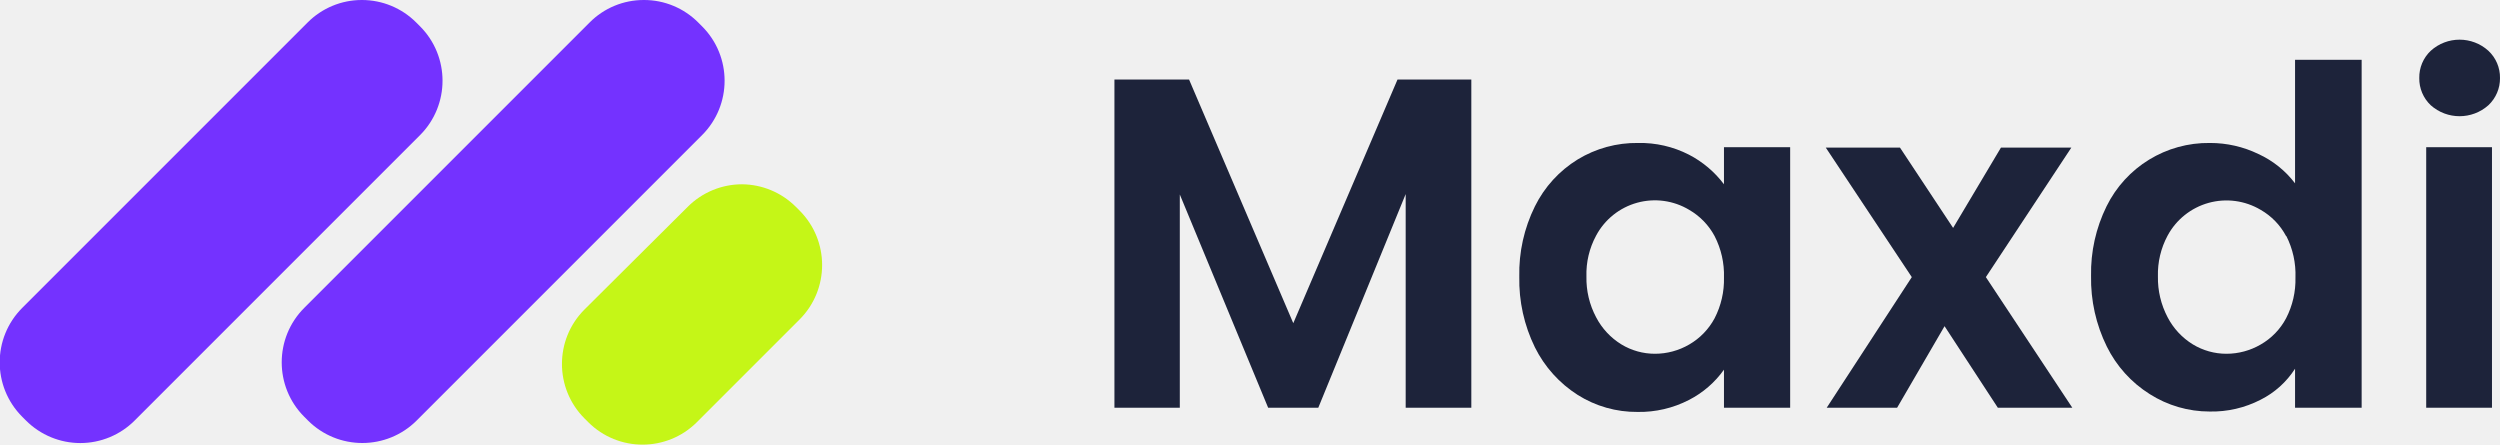
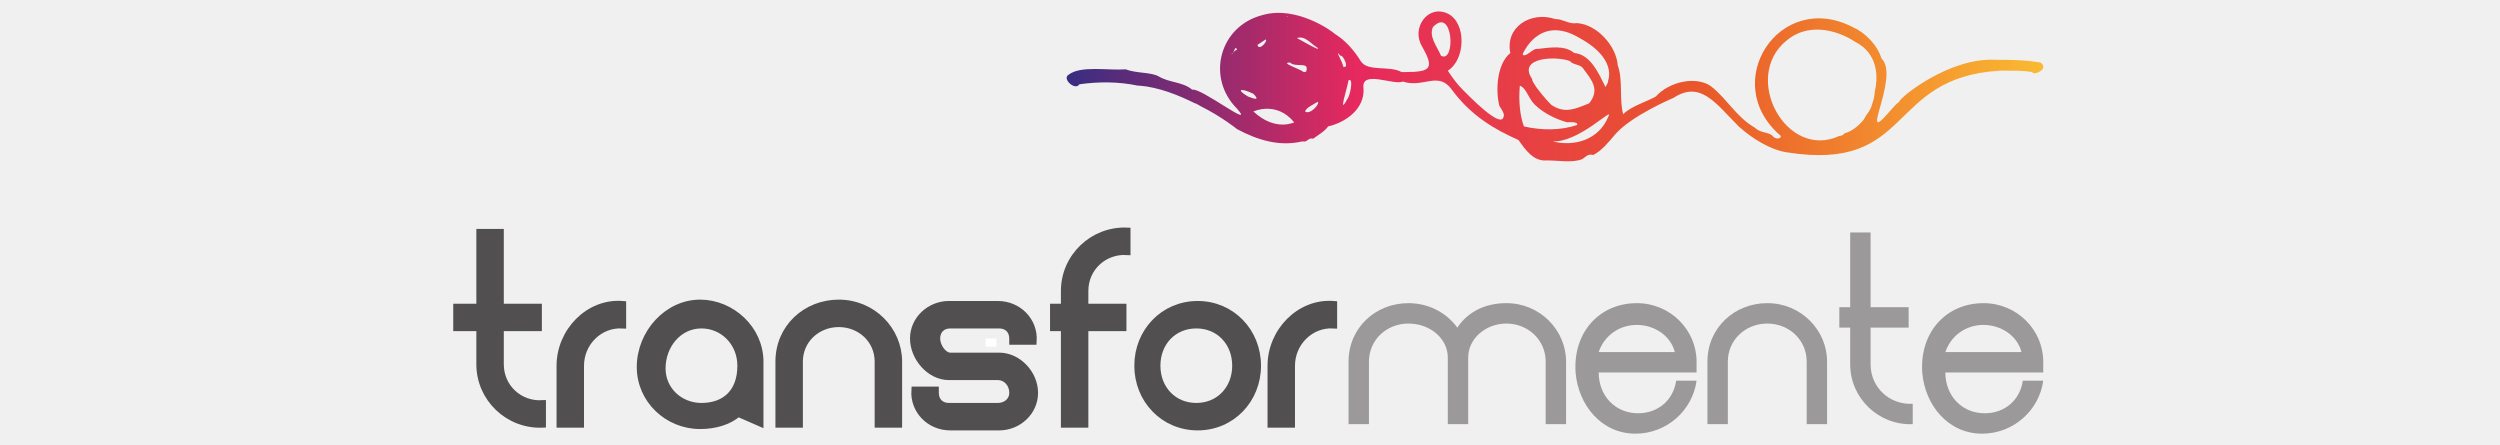
- <svg xmlns="http://www.w3.org/2000/svg" viewBox="0 0 183.95 32.73">
-   <defs>
-     <style>.cls-1{fill:#1d233a;}.cls-2{fill:#c5f617;}.cls-3{fill:#7432ff;}</style>
-   </defs>
-   <g id="Layer_2" data-name="Layer 2">
-     <g id="Header_Top" data-name="Header Top">
-       <g id="Logo">
-         <path class="cls-1" d="M108.26,5.85V30h-4.83V14.28L97,30H93.31l-6.5-15.69V30H82V5.85h5.49l7.67,17.93,7.67-17.93Z" />
-         <path class="cls-1" d="M112.94,15.18a8.44,8.44,0,0,1,3.15-3.45,8.32,8.32,0,0,1,4.44-1.21,7.85,7.85,0,0,1,3.74.86,7.59,7.59,0,0,1,2.58,2.18V10.83h4.87V30h-4.87v-2.8a7.16,7.16,0,0,1-2.58,2.23,7.93,7.93,0,0,1-3.78.88,8.11,8.11,0,0,1-4.4-1.25,8.78,8.78,0,0,1-3.15-3.5,11.28,11.28,0,0,1-1.15-5.2A11.1,11.1,0,0,1,112.94,15.18Zm13.22,2.19a4.9,4.9,0,0,0-1.87-1.93,4.9,4.9,0,0,0-6.85,1.9,5.93,5.93,0,0,0-.71,3,6.1,6.1,0,0,0,.71,3,5.11,5.11,0,0,0,1.86,2,4.75,4.75,0,0,0,2.47.69,5,5,0,0,0,2.52-.68,4.9,4.9,0,0,0,1.87-1.93,6.21,6.21,0,0,0,.69-3A6.25,6.25,0,0,0,126.16,17.37Z" />
-         <path class="cls-1" d="M147,30,143.08,24,139.59,30h-5.18l6.26-9.61-6.33-9.53h5.46l3.91,5.91,3.52-5.91h5.18l-6.29,9.53L152.48,30Z" />
-         <path class="cls-1" d="M155,15.18a8.35,8.35,0,0,1,7.61-4.66,8.14,8.14,0,0,1,3.56.81,7.11,7.11,0,0,1,2.7,2.16V4.4h4.9V30h-4.9V27.13a6.45,6.45,0,0,1-2.53,2.28,7.82,7.82,0,0,1-3.76.87A8.2,8.2,0,0,1,158.18,29a8.66,8.66,0,0,1-3.16-3.5,11.28,11.28,0,0,1-1.16-5.2A11.1,11.1,0,0,1,155,15.18Zm13.21,2.19a4.83,4.83,0,0,0-1.87-1.93,4.92,4.92,0,0,0-6.85,1.9,6,6,0,0,0-.71,3,6.21,6.21,0,0,0,.71,3,5.11,5.11,0,0,0,1.86,2,4.75,4.75,0,0,0,2.47.69,5,5,0,0,0,2.52-.68,4.83,4.83,0,0,0,1.87-1.93,6.21,6.21,0,0,0,.69-3A6.25,6.25,0,0,0,168.23,17.37Z" />
-         <path class="cls-1" d="M178.85,7.74a2.7,2.7,0,0,1-.84-2,2.69,2.69,0,0,1,.84-2,3.16,3.16,0,0,1,4.25,0,2.69,2.69,0,0,1,.85,2,2.71,2.71,0,0,1-.85,2,3.19,3.19,0,0,1-4.25,0Zm4.51,3.09V30h-4.84V10.83Z" />
-         <g id="Shape">
-           <path class="cls-2" d="M54.6,13.56a5.65,5.65,0,0,0-4,1.66L43,22.78a5.67,5.67,0,0,0,0,8l.28.28a5.66,5.66,0,0,0,8,0l7.56-7.56a5.67,5.67,0,0,0,0-8l-.28-.28A5.66,5.66,0,0,0,54.6,13.56Z" />
-           <path class="cls-3" d="M47.38,0a5.6,5.6,0,0,0-4,1.66l-21,21a5.67,5.67,0,0,0,0,8l.28.28a5.66,5.66,0,0,0,8,0l21-21h0a5.66,5.66,0,0,0,0-8l-.28-.28A5.62,5.62,0,0,0,47.38,0Z" />
-           <path class="cls-3" d="M26.63,0a5.62,5.62,0,0,0-4,1.66l-21,21a5.67,5.67,0,0,0,0,8l.28.28a5.65,5.65,0,0,0,8,0l21-21h0a5.67,5.67,0,0,0,0-8l-.28-.28A5.64,5.64,0,0,0,26.63,0Z" />
+ <svg xmlns="http://www.w3.org/2000/svg" version="1.1" id="Layer_1" x="0px" y="0px" viewBox="0 0 183.9 32.7" style="enable-background:new 0 0 183.9 32.7;" xml:space="preserve">
+   <style type="text/css">
+ 	.st0{fill:#9B9999;}
+ 	.st1{fill:#514F4F;stroke:#514F4F;stroke-width:0.519;stroke-miterlimit:10;}
+ 	.st2{fill:#FFFFFF;}
+ 	.st3{fill:url(#SVGID_1_);}
+ 	.st4{fill:url(#SVGID_00000016779505114140148070000017539388360472503486_);}
+ 	.st5{fill:url(#SVGID_00000134229215590755715140000000077376248756868752_);}
+ 	.st6{fill:url(#SVGID_00000060002986969238829740000000403239744115044996_);}
+ 	.st7{fill:url(#SVGID_00000034796343841430967370000001420472001714387113_);}
+ 	.st8{fill:url(#SVGID_00000106862821083734856650000006108482583219389853_);}
+ 	.st9{fill:url(#SVGID_00000060735596850014364170000015685853038239150211_);}
+ 	.st10{fill:url(#SVGID_00000098901544255362644800000010093996197451537828_);}
+ 	.st11{fill:url(#SVGID_00000000183946352302643380000005198001888511782020_);}
+ 	.st12{fill:url(#SVGID_00000008109224859066869440000002323368972677696903_);}
+ 	.st13{fill:url(#SVGID_00000095326401531183845820000007230637439884187298_);}
+ 	.st14{fill:url(#SVGID_00000015353856922266876590000005865201694727668643_);}
+ 	.st15{fill:url(#SVGID_00000131325833237281602170000008786288150902319752_);}
+ 	.st16{fill:url(#SVGID_00000042707556803601198050000012426996179212839298_);}
+ 	.st17{fill:none;}
+ 	.st18{fill:url(#SVGID_00000029016167284845447930000012856628632721576086_);}
+ 	.st19{fill:url(#SVGID_00000168826757515430379350000015766077626679678089_);}
+ 	.st20{fill:url(#SVGID_00000166642694130273965460000014007575887816167614_);}
+ 	.st21{fill:url(#SVGID_00000142893199916648749370000007961151007055031174_);}
+ 	.st22{fill:url(#SVGID_00000112615757817271975440000006909349937733374863_);}
+ 	.st23{fill:url(#SVGID_00000084512428814216324820000005776902344884840336_);}
+ 	.st24{fill:url(#SVGID_00000124132901233101702210000003949383860780023487_);}
+ 	.st25{fill:url(#SVGID_00000013878665567683210730000005991589063351717018_);}
+ 	.st26{fill:url(#SVGID_00000067229530141974533560000000263134446642821020_);}
+ 	.st27{fill:url(#SVGID_00000163040438476796006930000006923107712589325708_);}
+ 	.st28{fill:url(#SVGID_00000152227258516415158300000005406231786411840912_);}
+ 	.st29{fill:url(#SVGID_00000119100376297716592870000016089298223353921920_);}
+ 	.st30{fill:url(#SVGID_00000093863912839503845600000008958074822288095891_);}
+ 	.st31{fill:url(#SVGID_00000097501286650743174030000006895158560650819461_);}
+ 	.st32{fill:url(#SVGID_00000114756318775216961800000002433186577191524003_);}
+ 	.st33{fill:url(#SVGID_00000078031063890873556120000017679455675948197290_);}
+ 	.st34{fill:url(#SVGID_00000165952312442640945120000007081625463359252388_);}
+ </style>
+   <g>
+     <path class="st0" d="M145.9,22.3c2.5,0,4.4,2,4.4,4.3v0.8h-7.2c0,1.7,1.2,3,2.9,3c1.5,0,2.6-1,2.8-2.4h1.5   c-0.3,2.2-2.2,3.9-4.5,3.9c-2.5,0-4.2-2.1-4.4-4.5C141.2,24.4,143.2,22.3,145.9,22.3z M148.7,25.9c-0.3-1.2-1.5-2-2.8-2   c-1.3,0-2.4,0.8-2.8,2L148.7,25.9z" />
+     <g>
+       <path class="st1" d="M39.9,31.2c-2.5,0.1-4.6-1.9-4.6-4.4l0-2.7h-1.7v-1.5h1.7l0-5.5l1.5,0l0,5.5h2.8v1.5h-2.8l0,2.7    c0,1.7,1.4,3,3.1,2.9L39.9,31.2z" />
+       <path class="st1" d="M41.2,31.2l0-4.3c0-2.5,2.1-4.7,4.6-4.5v1.5c-1.7-0.1-3.1,1.3-3.1,3l0,4.3H41.2z" />
+       <path class="st1" d="M55.9,26.6l0,4.5l-1.6-0.7c-0.7,0.6-1.7,0.9-2.8,0.9c-2.4,0-4.4-1.9-4.4-4.3c0-2.5,2-4.7,4.4-4.7    C53.8,22.3,55.9,24.2,55.9,26.6z M48.7,27.1c0,1.6,1.3,2.8,2.9,2.8c1.7,0,2.9-1,2.9-3c0-1.7-1.3-3-2.9-3    C49.9,23.9,48.7,25.4,48.7,27.1z" />
+       <path class="st1" d="M57.3,31.2l0-4.6c0-2.5,2-4.3,4.4-4.3c2.5,0,4.4,2,4.4,4.3l0,4.6h-1.5l0-4.6c0-1.6-1.3-2.8-2.9-2.8    c-1.6,0-2.9,1.2-2.9,2.8l0,4.6L57.3,31.2z" />
+       <path class="st1" d="M69.9,31.4c-1.5,0-2.7-1.2-2.6-2.7h1.5c0,0,0,0.1,0,0.2c0,0.6,0.4,1,1,1h3.6c0.6,0,1.1-0.4,1.1-1    c0-0.7-0.5-1.2-1.1-1.2h-3.6c-1.4,0-2.6-1.4-2.6-2.8c0-1.4,1.2-2.5,2.6-2.5h3.6c1.5,0,2.7,1.2,2.6,2.7h-1.5c0,0,0-0.1,0-0.2    c0-0.6-0.4-1-1-1l-3.6,0c-0.6,0-1,0.4-1,1c0,0.6,0.5,1.3,1,1.3l3.6,0c1.4,0,2.6,1.3,2.6,2.7c0,1.4-1.2,2.5-2.6,2.5H69.9z" />
+       <path class="st1" d="M78.3,31.2l0-7.1h-0.8v-1.5h0.8v-1.2c0-2.5,2.1-4.5,4.6-4.4v1.5c-1.7-0.1-3.1,1.2-3.1,2.9v1.2h2.8v1.5h-2.8    l0,7.1H78.3z" />
+       <path class="st1" d="M83.7,26.9c0-2.5,1.9-4.5,4.4-4.5c2.5,0,4.4,2,4.4,4.5c0,2.5-1.9,4.5-4.4,4.5S83.7,29.4,83.7,26.9z     M90.9,26.9c0-1.7-1.2-3-2.9-3c-1.7,0-2.9,1.3-2.9,3c0,1.7,1.2,3,2.9,3S90.9,28.6,90.9,26.9z" />
+       <path class="st1" d="M93.5,31.2l0-4.3c0-2.5,2.1-4.7,4.6-4.5v1.5c-1.7-0.1-3.1,1.3-3.1,3l0,4.3H93.5z" />
+       <path class="st0" d="M99.2,31.2l0-4.6c0-2.5,2-4.3,4.4-4.3c1.5,0,2.8,0.7,3.6,1.8c0.8-1.2,2.1-1.8,3.6-1.8c2.5,0,4.4,2,4.4,4.3    v4.6h-1.5v-4.6c0-1.6-1.3-2.8-2.9-2.8c-1.5,0-2.8,1.1-2.8,2.5l0,4.9h-1.5v-4.9c0-1.4-1.3-2.5-2.9-2.5c-1.6,0-2.9,1.2-2.9,2.8    l0,4.6H99.2z" />
+       <path class="st0" d="M120.4,22.3c2.5,0,4.4,2,4.4,4.3v0.8l-7.2,0c0,1.7,1.2,3,2.9,3c1.5,0,2.6-1,2.8-2.4h1.5    c-0.3,2.2-2.2,3.9-4.5,3.9c-2.5,0-4.2-2.1-4.4-4.5C115.7,24.4,117.7,22.3,120.4,22.3z M123.2,25.9c-0.3-1.2-1.5-2-2.8-2    c-1.3,0-2.4,0.8-2.8,2H123.2z" />
+       <path class="st0" d="M125.6,31.2l0-4.6c0-2.5,2-4.3,4.4-4.3c2.5,0,4.4,2,4.4,4.3l0,4.6h-1.5l0-4.6c0-1.6-1.3-2.8-2.9-2.8    c-1.6,0-2.9,1.2-2.9,2.8v4.6H125.6z" />
+       <path class="st0" d="M140.7,31.2c-2.5,0.1-4.6-1.9-4.6-4.4v-2.7h-0.8l0-1.5h0.8l0-5.5h1.5l0,5.5h2.8v1.5l-2.8,0v2.7    c0,1.7,1.4,3,3.1,2.9V31.2z" />
+       <rect x="72.5" y="24.9" class="st2" width="0.8" height="0.6" />
+       <g>
+         <linearGradient id="SVGID_1_" gradientUnits="userSpaceOnUse" x1="130.521" y1="10.816" x2="130.539" y2="10.816">
+           <stop offset="0" style="stop-color:#372D81" />
+           <stop offset="0.295" style="stop-color:#E6295E" />
+           <stop offset="0.649" style="stop-color:#E9572A" />
+           <stop offset="0.996" style="stop-color:#FAB932" />
+         </linearGradient>
+         <path class="st3" d="M130.5,10.8C130.5,10.8,130.5,10.8,130.5,10.8C130.5,10.8,130.5,10.8,130.5,10.8z" />
+         <linearGradient id="SVGID_00000101812683805306455500000002532674687220319898_" gradientUnits="userSpaceOnUse" x1="118.971" y1="5.149" x2="118.997" y2="5.149">
+           <stop offset="0" style="stop-color:#372D81" />
+           <stop offset="0.295" style="stop-color:#E6295E" />
+           <stop offset="0.649" style="stop-color:#E9572A" />
+           <stop offset="0.996" style="stop-color:#FAB932" />
+         </linearGradient>
+         <path style="fill:url(#SVGID_00000101812683805306455500000002532674687220319898_);" d="M119,5.2C119,5.2,119,5.2,119,5.2     C119,5.1,119,5.2,119,5.2z" />
+         <linearGradient id="SVGID_00000095323508286342843810000004867872843429740461_" gradientUnits="userSpaceOnUse" x1="112.696" y1="3.904" x2="112.739" y2="3.904">
+           <stop offset="0" style="stop-color:#372D81" />
+           <stop offset="0.295" style="stop-color:#E6295E" />
+           <stop offset="0.649" style="stop-color:#E9572A" />
+           <stop offset="0.996" style="stop-color:#FAB932" />
+         </linearGradient>
+         <path style="fill:url(#SVGID_00000095323508286342843810000004867872843429740461_);" d="M112.7,3.9     C112.7,3.9,112.7,3.9,112.7,3.9C112.8,3.9,112.7,3.9,112.7,3.9z" />
+         <linearGradient id="SVGID_00000064344481219190650270000010932068946363265686_" gradientUnits="userSpaceOnUse" x1="105.576" y1="5.145" x2="105.587" y2="5.145">
+           <stop offset="0" style="stop-color:#372D81" />
+           <stop offset="0.295" style="stop-color:#E6295E" />
+           <stop offset="0.649" style="stop-color:#E9572A" />
+           <stop offset="0.996" style="stop-color:#FAB932" />
+         </linearGradient>
+         <path style="fill:url(#SVGID_00000064344481219190650270000010932068946363265686_);" d="M105.6,5.1     C105.6,5.1,105.6,5.1,105.6,5.1C105.6,5.1,105.6,5.1,105.6,5.1z" />
+         <linearGradient id="SVGID_00000066509731324621770560000002082985277485604533_" gradientUnits="userSpaceOnUse" x1="112.536" y1="2.3" x2="112.546" y2="2.3">
+           <stop offset="0" style="stop-color:#372D81" />
+           <stop offset="0.295" style="stop-color:#E6295E" />
+           <stop offset="0.649" style="stop-color:#E9572A" />
+           <stop offset="0.996" style="stop-color:#FAB932" />
+         </linearGradient>
+         <path style="fill:url(#SVGID_00000066509731324621770560000002082985277485604533_);" d="M112.5,2.3     C112.5,2.3,112.5,2.3,112.5,2.3C112.5,2.3,112.5,2.3,112.5,2.3z" />
+         <linearGradient id="SVGID_00000170246599201611958800000012527403821912017076_" gradientUnits="userSpaceOnUse" x1="138.11" y1="9.18" x2="138.118" y2="9.18">
+           <stop offset="0" style="stop-color:#372D81" />
+           <stop offset="0.295" style="stop-color:#E6295E" />
+           <stop offset="0.649" style="stop-color:#E9572A" />
+           <stop offset="0.996" style="stop-color:#FAB932" />
+         </linearGradient>
+         <path style="fill:url(#SVGID_00000170246599201611958800000012527403821912017076_);" d="M138.1,9.2     C138.1,9.2,138.1,9.2,138.1,9.2C138.1,9.2,138.1,9.2,138.1,9.2z" />
+         <linearGradient id="SVGID_00000021802775144427318320000002282980340197334146_" gradientUnits="userSpaceOnUse" x1="137.961" y1="4.438" x2="137.962" y2="4.438">
+           <stop offset="0" style="stop-color:#372D81" />
+           <stop offset="0.295" style="stop-color:#E6295E" />
+           <stop offset="0.649" style="stop-color:#E9572A" />
+           <stop offset="0.996" style="stop-color:#FAB932" />
+         </linearGradient>
+         <path style="fill:url(#SVGID_00000021802775144427318320000002282980340197334146_);" d="M138,4.4C138,4.4,138,4.4,138,4.4     C138,4.4,138,4.4,138,4.4z" />
+         <linearGradient id="SVGID_00000040569466024905833760000016332388084394854031_" gradientUnits="userSpaceOnUse" x1="149.246" y1="5.135" x2="149.248" y2="5.135">
+           <stop offset="0" style="stop-color:#372D81" />
+           <stop offset="0.295" style="stop-color:#E6295E" />
+           <stop offset="0.649" style="stop-color:#E9572A" />
+           <stop offset="0.996" style="stop-color:#FAB932" />
+         </linearGradient>
+         <path style="fill:url(#SVGID_00000040569466024905833760000016332388084394854031_);" d="M149.2,5.1     C149.3,5.1,149.2,5.1,149.2,5.1L149.2,5.1z" />
+         <linearGradient id="SVGID_00000129205066865445303200000001392104370238307245_" gradientUnits="userSpaceOnUse" x1="149.246" y1="5.141" x2="149.251" y2="5.141">
+           <stop offset="0" style="stop-color:#372D81" />
+           <stop offset="0.295" style="stop-color:#E6295E" />
+           <stop offset="0.649" style="stop-color:#E9572A" />
+           <stop offset="0.996" style="stop-color:#FAB932" />
+         </linearGradient>
+         <path style="fill:url(#SVGID_00000129205066865445303200000001392104370238307245_);" d="M149.2,5.1     C149.3,5.1,149.3,5.1,149.2,5.1L149.2,5.1z" />
+         <linearGradient id="SVGID_00000093872926233802317560000015132586645794495394_" gradientUnits="userSpaceOnUse" x1="137.95" y1="4.918" x2="137.957" y2="4.918">
+           <stop offset="0" style="stop-color:#372D81" />
+           <stop offset="0.295" style="stop-color:#E6295E" />
+           <stop offset="0.649" style="stop-color:#E9572A" />
+           <stop offset="0.996" style="stop-color:#FAB932" />
+         </linearGradient>
+         <path style="fill:url(#SVGID_00000093872926233802317560000015132586645794495394_);" d="M138,4.9C138,4.9,138,4.9,138,4.9     C138,4.9,138,4.9,138,4.9z" />
+         <linearGradient id="SVGID_00000021837484939118594120000014569544719277307818_" gradientUnits="userSpaceOnUse" x1="137.91" y1="7.198" x2="137.947" y2="7.198">
+           <stop offset="0" style="stop-color:#372D81" />
+           <stop offset="0.295" style="stop-color:#E6295E" />
+           <stop offset="0.649" style="stop-color:#E9572A" />
+           <stop offset="0.996" style="stop-color:#FAB932" />
+         </linearGradient>
+         <path style="fill:url(#SVGID_00000021837484939118594120000014569544719277307818_);" d="M137.9,7.2C137.9,7.2,138,7.2,137.9,7.2     C137.9,7.2,137.9,7.2,137.9,7.2z" />
+         <linearGradient id="SVGID_00000086670416051521460850000009467563411360693397_" gradientUnits="userSpaceOnUse" x1="137.952" y1="3.726" x2="137.957" y2="3.726">
+           <stop offset="0" style="stop-color:#372D81" />
+           <stop offset="0.295" style="stop-color:#E6295E" />
+           <stop offset="0.649" style="stop-color:#E9572A" />
+           <stop offset="0.996" style="stop-color:#FAB932" />
+         </linearGradient>
+         <path style="fill:url(#SVGID_00000086670416051521460850000009467563411360693397_);" d="M138,3.7C137.9,3.7,138,3.7,138,3.7     L138,3.7z" />
+         <linearGradient id="SVGID_00000121244946971756514580000016850873369453020823_" gradientUnits="userSpaceOnUse" x1="132.911" y1="1.683" x2="132.931" y2="1.683">
+           <stop offset="0" style="stop-color:#372D81" />
+           <stop offset="0.295" style="stop-color:#E6295E" />
+           <stop offset="0.649" style="stop-color:#E9572A" />
+           <stop offset="0.996" style="stop-color:#FAB932" />
+         </linearGradient>
+         <path style="fill:url(#SVGID_00000121244946971756514580000016850873369453020823_);" d="M132.9,1.7     C132.9,1.7,132.9,1.7,132.9,1.7C132.9,1.7,132.9,1.7,132.9,1.7z" />
+         <linearGradient id="SVGID_00000048489280298578358650000000020652517775545508_" gradientUnits="userSpaceOnUse" x1="136.056" y1="9.73" x2="136.067" y2="9.73">
+           <stop offset="0" style="stop-color:#372D81" />
+           <stop offset="0.295" style="stop-color:#E6295E" />
+           <stop offset="0.649" style="stop-color:#E9572A" />
+           <stop offset="0.996" style="stop-color:#FAB932" />
+         </linearGradient>
+         <path style="fill:url(#SVGID_00000048489280298578358650000000020652517775545508_);" d="M136.1,9.7     C136.1,9.7,136.1,9.7,136.1,9.7C136.1,9.7,136.1,9.7,136.1,9.7z" />
+         <g>
+           <path class="st17" d="M112.7,3.9C112.7,3.9,112.7,3.9,112.7,3.9C112.8,3.9,112.7,3.9,112.7,3.9z" />
+           <path class="st17" d="M116.2,2.7c-3-1.9-4.2,1.2-4.2,1.2l0,0c0,0,0,0,0,0c0.2,0.3,0.8-0.4,1.1-0.4c0.8-0.1,2-0.2,2.7,0.3      c0,0,0,0,0,0c1.2,0.1,1.9,1.5,2.3,2.5c0.1-0.2,0.1-0.3,0.2-0.5C118.5,5.3,118.4,4,116.2,2.7z" />
+           <path class="st17" d="M138,4.4C138,4.4,138,4.4,138,4.4C138,4.4,138,4.4,138,4.4z" />
+           <path class="st17" d="M115.5,4.5c-1.1-0.4-3.9-0.4-2.8,1.3c0,0,0,0,0,0c0.1,0.2,0.2,0.4,0.3,0.6c0.3,0.5,0.7,0.9,1.1,1.3      c1,0.7,1.8,0.3,2.8-0.1c0.8-1,0.2-1.8-0.4-2.5C116.3,4.7,115.7,4.8,115.5,4.5z" />
+           <path class="st17" d="M130.5,10.8C130.5,10.8,130.5,10.8,130.5,10.8C130.5,10.8,130.5,10.8,130.5,10.8z" />
+           <path class="st17" d="M119,5.2C119,5.2,119,5.2,119,5.2C119,5.1,119,5.2,119,5.2z" />
+           <path class="st17" d="M112.5,2.3C112.5,2.3,112.5,2.3,112.5,2.3C112.5,2.3,112.5,2.3,112.5,2.3z" />
+           <path class="st17" d="M92.2,8.2c1.5,1.5,3,0.8,3,0.8C93.9,7.4,92.2,8.2,92.2,8.2z" />
+           <path class="st17" d="M105.6,5.1C105.6,5.1,105.6,5.1,105.6,5.1C105.6,5.1,105.6,5.1,105.6,5.1z" />
+           <path class="st17" d="M105.3,2.1c-0.2,0.7,0.4,1.4,0.6,2.1C107.1,4.7,106.9,0.4,105.3,2.1z" />
+           <path class="st17" d="M115.2,8.9c-0.8-0.1-1.8-0.6-2.4-1.3c-0.5-0.5-0.6-1.1-1.1-1.4c-0.1,1.1,0,2.1,0.3,3      c1.3,0.4,2.8,0.3,3.9-0.2C116.1,8.8,115,9,115.2,8.9z" />
+           <path class="st17" d="M149.2,5.1C149.3,5.1,149.3,5.1,149.2,5.1L149.2,5.1z" />
+           <path class="st17" d="M136.5,3.2c-1.5-1-3.6-1.4-5.1-0.1c-3.3,2.6,0,8.7,3.9,7c0.1-0.1,0.3-0.1,0.4-0.2c0.4-0.1,0.9-0.4,1.4-1      c0.1,0,0.1-0.1,0.1-0.2c0.1-0.3,0.4-0.6,0.5-0.9c0.1-0.3,0.2-0.6,0.2-0.9c0,0,0,0,0,0C138.5,4.2,136.9,3.3,136.5,3.2z" />
+           <path class="st17" d="M138.1,9.2C138.1,9.2,138.1,9.2,138.1,9.2C138.1,9.2,138.1,9.2,138.1,9.2z" />
+           <path class="st17" d="M149.2,5.1C149.3,5.1,149.2,5.1,149.2,5.1L149.2,5.1z" />
+           <path class="st17" d="M138,3.7C137.9,3.7,138,3.7,138,3.7L138,3.7z" />
+           <path class="st17" d="M138,4.9C138,4.9,138,4.9,138,4.9C138,4.9,138,4.9,138,4.9z" />
+           <path class="st17" d="M132.9,1.7C132.9,1.7,132.9,1.7,132.9,1.7C132.9,1.7,132.9,1.7,132.9,1.7z" />
+           <path class="st17" d="M136.1,9.7C136.1,9.7,136.1,9.7,136.1,9.7C136.1,9.7,136.1,9.7,136.1,9.7z" />
+           <path class="st17" d="M137.9,7.2C137.9,7.2,138,7.2,137.9,7.2C137.9,7.2,137.9,7.2,137.9,7.2z" />
+           <linearGradient id="SVGID_00000084496534574177586240000009595648187134947241_" gradientUnits="userSpaceOnUse" x1="87.887" y1="7.685" x2="88.243" y2="7.685">
+             <stop offset="0" style="stop-color:#372D81" />
+             <stop offset="0.295" style="stop-color:#E6295E" />
+             <stop offset="0.649" style="stop-color:#E9572A" />
+             <stop offset="0.996" style="stop-color:#FAB932" />
+           </linearGradient>
+           <path style="fill:url(#SVGID_00000084496534574177586240000009595648187134947241_);" d="M88.2,7.8c-0.1-0.1-0.2-0.1-0.4-0.2      C88,7.7,88.1,7.7,88.2,7.8z" />
+           <linearGradient id="SVGID_00000042730942578862074810000006397847397460868022_" gradientUnits="userSpaceOnUse" x1="95.57" y1="7.756" x2="95.587" y2="7.756">
+             <stop offset="0" style="stop-color:#372D81" />
+             <stop offset="0.295" style="stop-color:#E6295E" />
+             <stop offset="0.649" style="stop-color:#E9572A" />
+             <stop offset="0.996" style="stop-color:#FAB932" />
+           </linearGradient>
+           <path style="fill:url(#SVGID_00000042730942578862074810000006397847397460868022_);" d="M95.6,7.8C95.6,7.8,95.6,7.8,95.6,7.8      C95.6,7.7,95.6,7.8,95.6,7.8z" />
+           <linearGradient id="SVGID_00000116220775163902791620000007561115284285816969_" gradientUnits="userSpaceOnUse" x1="96.33" y1="8.495" x2="96.349" y2="8.495">
+             <stop offset="0" style="stop-color:#372D81" />
+             <stop offset="0.295" style="stop-color:#E6295E" />
+             <stop offset="0.649" style="stop-color:#E9572A" />
+             <stop offset="0.996" style="stop-color:#FAB932" />
+           </linearGradient>
+           <path style="fill:url(#SVGID_00000116220775163902791620000007561115284285816969_);" d="M96.3,8.5C96.3,8.5,96.3,8.5,96.3,8.5      C96.3,8.5,96.3,8.5,96.3,8.5z" />
+           <linearGradient id="SVGID_00000151506374923803209320000006820611619149540760_" gradientUnits="userSpaceOnUse" x1="90.595" y1="4.036" x2="90.641" y2="4.036">
+             <stop offset="0" style="stop-color:#372D81" />
+             <stop offset="0.295" style="stop-color:#E6295E" />
+             <stop offset="0.649" style="stop-color:#E9572A" />
+             <stop offset="0.996" style="stop-color:#FAB932" />
+           </linearGradient>
+           <path style="fill:url(#SVGID_00000151506374923803209320000006820611619149540760_);" d="M90.6,4C90.6,4.1,90.6,4.1,90.6,4      L90.6,4z" />
+           <g>
+             <path class="st17" d="M96.8,4C96.8,4,96.8,4,96.8,4C96.8,4,96.8,4,96.8,4z" />
+             <path class="st17" d="M97.1,2C97.1,2,97.1,2,97.1,2C97.1,2,97.1,2,97.1,2z" />
+             <path class="st17" d="M96.9,3.5c-0.5-0.3-0.9-0.9-1.5-0.7C95.6,2.9,97.3,3.9,96.9,3.5z" />
+             <path class="st17" d="M96.8,7.5c-0.2,0.3-0.7,0.4-0.9,0.7C96.4,8.5,97.2,7.5,96.8,7.5z" />
+             <path class="st17" d="M105.3,2.1c-0.2,0.7,0.4,1.4,0.6,2.1C107.1,4.7,106.9,0.4,105.3,2.1z" />
+             <path class="st17" d="M96.3,8.5C96.3,8.5,96.3,8.5,96.3,8.5C96.3,8.5,96.3,8.5,96.3,8.5z" />
+             <path class="st17" d="M98.6,4.1c-0.6-0.6,0.2,0.5,0.2,0.8C99.3,5.1,98.8,4,98.6,4.1z" />
+             <path class="st17" d="M105.6,5.1C105.6,5.1,105.6,5.1,105.6,5.1C105.6,5.1,105.6,5.1,105.6,5.1z" />
+             <path class="st17" d="M99.2,5.9c-0.1,0.6-0.8,2.7-0.1,1.4C99.3,7.1,99.6,5.7,99.2,5.9z" />
+             <path class="st17" d="M93.1,2.9l-0.6,0.4C92.6,3.7,93.3,3,93.1,2.9z" />
+             <path class="st17" d="M96.9,3C96.9,3,96.9,3,96.9,3C96.9,3,96.9,3,96.9,3z" />
+             <path class="st17" d="M94.7,1.2C94.7,1.2,94.6,1.2,94.7,1.2C94.6,1.2,94.7,1.3,94.7,1.2z" />
+             <path class="st17" d="M90.7,3.9c0,0.1,0,0.1-0.1,0.1c0.1-0.1,0.2-0.4,0.4-0.3C90.9,3.3,90.8,3.7,90.7,3.9z" />
+             <path class="st17" d="M90.6,4C90.6,4.1,90.6,4.1,90.6,4L90.6,4z" />
+             <path class="st17" d="M92.2,8.2c1.5,1.5,3,0.8,3,0.8C93.9,7.4,92.2,8.2,92.2,8.2z" />
+             <path class="st17" d="M96.1,5.2c0.1-0.7-0.9-0.2-1.2-0.6c-0.7,0,0.8,0.5,1,0.7C96,5.3,96.1,5.3,96.1,5.2z" />
+             <path class="st17" d="M92.2,6.9c-0.7-0.4-1.3-0.4-0.4,0.2C92.3,7.3,92.7,7.4,92.2,6.9z" />
+             <path class="st17" d="M92.5,6c0,0,0,0.1,0,0.1C92.5,6.1,92.5,6.1,92.5,6z" />
+             <path class="st17" d="M112.5,2.3C112.5,2.3,112.5,2.3,112.5,2.3C112.5,2.3,112.5,2.3,112.5,2.3z" />
+             <path class="st17" d="M95.6,7.8C95.6,7.8,95.6,7.8,95.6,7.8C95.6,7.7,95.6,7.8,95.6,7.8z" />
+             <path class="st17" d="M137.9,7.2C137.9,7.2,138,7.2,137.9,7.2C137.9,7.2,137.9,7.2,137.9,7.2z" />
+             <path class="st17" d="M136.1,9.7C136.1,9.7,136.1,9.7,136.1,9.7C136.1,9.7,136.1,9.7,136.1,9.7z" />
+             <path class="st17" d="M136.5,3.2c-1.5-1-3.6-1.4-5.1-0.1c-3.3,2.6,0,8.7,3.9,7c0.1-0.1,0.3-0.1,0.4-0.2c0.4-0.1,0.9-0.4,1.4-1       c0.1,0,0.1-0.1,0.1-0.2c0.1-0.3,0.4-0.6,0.5-0.9c0.1-0.3,0.2-0.6,0.2-0.9c0,0,0,0,0,0C138.5,4.2,136.9,3.3,136.5,3.2z" />
+             <path class="st17" d="M132.9,1.7C132.9,1.7,132.9,1.7,132.9,1.7C132.9,1.7,132.9,1.7,132.9,1.7z" />
+             <path class="st17" d="M149.2,5.1C149.3,5.1,149.3,5.1,149.2,5.1L149.2,5.1z" />
+             <path class="st17" d="M138.1,9.2C138.1,9.2,138.1,9.2,138.1,9.2C138.1,9.2,138.1,9.2,138.1,9.2z" />
+             <path class="st17" d="M115.2,8.9c-0.8-0.1-1.8-0.6-2.4-1.3c-0.5-0.5-0.6-1.1-1.1-1.4c-0.1,1.1,0,2.1,0.3,3       c1.3,0.4,2.8,0.3,3.9-0.2C116.1,8.8,115,9,115.2,8.9z" />
+             <path class="st17" d="M138,4.9C138,4.9,138,4.9,138,4.9C138,4.9,138,4.9,138,4.9z" />
+             <path class="st17" d="M149.2,5.1C149.3,5.1,149.2,5.1,149.2,5.1L149.2,5.1z" />
+             <path class="st17" d="M116.2,2.7c-3-1.9-4.2,1.2-4.2,1.2l0,0c0,0,0,0,0,0c0.2,0.3,0.8-0.4,1.1-0.4c0.8-0.1,2-0.2,2.7,0.3       c0,0,0,0,0,0c1.2,0.1,1.9,1.5,2.3,2.5c0.1-0.2,0.1-0.3,0.2-0.5C118.5,5.3,118.4,4,116.2,2.7z" />
+             <path class="st17" d="M112.7,3.9C112.7,3.9,112.7,3.9,112.7,3.9C112.8,3.9,112.7,3.9,112.7,3.9z" />
+             <path class="st17" d="M138,3.7C137.9,3.7,138,3.7,138,3.7L138,3.7z" />
+             <path class="st17" d="M112.7,5.8C112.7,5.8,112.7,5.8,112.7,5.8c0.1,0.2,0.2,0.4,0.3,0.6c0.3,0.5,0.7,0.9,1.1,1.3       c1,0.7,1.8,0.3,2.8-0.1c0.8-1,0.2-1.8-0.4-2.5c-0.2-0.4-0.8-0.3-1-0.6C114.5,4.1,111.6,4.2,112.7,5.8z" />
+             <path class="st17" d="M130.5,10.8C130.5,10.8,130.5,10.8,130.5,10.8C130.5,10.8,130.5,10.8,130.5,10.8z" />
+             <path class="st17" d="M138,4.4C138,4.4,138,4.4,138,4.4C138,4.4,138,4.4,138,4.4z" />
+             <path class="st17" d="M119,5.2C119,5.2,119,5.2,119,5.2C119,5.1,119,5.2,119,5.2z" />
+             <linearGradient id="SVGID_00000039099713850915316850000004308338481824225410_" gradientUnits="userSpaceOnUse" x1="78.421" y1="6.321" x2="150.334" y2="6.321">
+               <stop offset="0" style="stop-color:#372D81" />
+               <stop offset="0.295" style="stop-color:#E6295E" />
+               <stop offset="0.649" style="stop-color:#E9572A" />
+               <stop offset="0.996" style="stop-color:#FAB932" />
+             </linearGradient>
+             <path style="fill:url(#SVGID_00000039099713850915316850000004308338481824225410_);" d="M150.1,4.6c-1.2-0.2-2.2-0.2-3.3-0.2       c-3.4-0.2-7.1,2.8-7.1,3.1c-0.3,0.2-0.5,0.5-0.7,0.7c-2.4,2.8,0.8-2.6-0.6-3.9c-0.3-1-1.2-1.9-2.1-2.3c-5.4-2.8-9.9,4.1-5.3,8       c0,0.3-0.5,0.2-0.6,0c-0.3-0.3-0.9-0.2-1.3-0.6c-1.4-0.8-2.1-2.2-3.3-3.1c-1.1-0.7-3-0.3-4,0.8c-0.7,0.4-1.8,0.7-2.4,1.3       c-0.3-1.1,0-2.5-0.4-3.6c-0.1-1.4-1.5-3-3-3.1c-0.6,0.1-1-0.3-1.6-0.3c-1.8-0.6-3.7,0.6-3.3,2.5c-1,0.8-1.1,2.8-0.8,3.9       c0.2,0.3,0.4,0.6,0.3,0.8c0,0,0,0,0,0c-0.2,0.9-2.6-1.6-3-2c-0.4-0.4-0.7-0.8-1.1-1.4c1.3-0.8,1.4-3.5,0-4.2       c-1.5-0.7-2.7,1.1-1.9,2.4c0.9,1.6,0.7,1.9-1.2,1.9c-0.1,0-0.2,0-0.3,0c-0.9-0.5-2.5,0-3-0.8c-0.5-0.8-1.1-1.5-1.9-2       c-0.2-0.2-2.8-2.1-5.3-1.4c-3.2,0.8-4.2,4.6-1.9,6.9c1.4,1.6-2.7-1.6-3.3-1.4C87,6,86,6.1,85.2,5.6c-0.6-0.3-1.6-0.2-2.4-0.5       c-1.3,0.1-3.3-0.3-4.2,0.4c-0.5,0.3,0.5,1.2,0.8,0.7c1.4-0.2,2.9-0.2,4.3,0.1c0,0,0.1,0,0.1,0c1.4,0.1,2.9,0.7,4.1,1.3       c0.1,0,0.2,0.1,0.4,0.2C89.9,8.6,91,9.5,91,9.5l0,0c1.5,0.8,3.1,1.3,4.8,0.9c0.4,0.1,0.4-0.3,0.8-0.2c0.4-0.3,0.8-0.5,1.1-0.9       c1.3-0.3,2.7-1.3,2.6-2.8c-0.2-1.4,2.2-0.2,2.9-0.5c1.5,0.5,2.6-0.8,3.6,0.6c1.4,1.9,3.1,2.9,4.9,3.7c0.5,0.7,1.1,1.6,2.1,1.5       c0.8,0,1.9,0.2,2.6-0.1c0.3-0.2,0.4-0.4,0.8-0.3c0.6-0.3,1.1-0.9,1.6-1.5c1.2-1.4,4.3-2.7,4.3-2.7l0,0c2-1.3,3.1,0.4,4.8,2.1       c1,0.9,2.3,1.7,3.5,1.9c9.4,1.5,7.3-5.5,15.7-6c0.1,0,0.1,0,0.2,0c0.2,0,0.4,0,0.5,0c0.6,0,1.1,0,1.7,0.1       C149.5,5.6,150.8,5.1,150.1,4.6z M90.6,4C90.6,4.1,90.6,4.1,90.6,4c0,0,0-0.1,0.1-0.1c0.1-0.2,0.2-0.6,0.3-0.2       C90.9,3.6,90.7,3.9,90.6,4z M96.9,3C96.9,3,96.9,3,96.9,3C96.9,3,96.9,3,96.9,3z M94.7,1.2C94.7,1.3,94.6,1.2,94.7,1.2       C94.6,1.2,94.7,1.2,94.7,1.2z M93.1,2.9c0.2,0.1-0.5,0.9-0.6,0.4L93.1,2.9z M92.5,6.2c0,0,0-0.1,0-0.1       C92.5,6.1,92.5,6.1,92.5,6.2z M92.2,6.9c0.5,0.5,0.1,0.4-0.4,0.2C90.8,6.5,91.4,6.5,92.2,6.9z M92.2,8.2c0,0,1.7-0.8,3,0.8       C95.2,9,93.8,9.7,92.2,8.2z M95.6,7.8C95.6,7.8,95.6,7.7,95.6,7.8C95.6,7.8,95.6,7.8,95.6,7.8z M95.7,8.3       C95.7,8.3,95.7,8.3,95.7,8.3C95.7,8.3,95.7,8.3,95.7,8.3z M94.9,4.6c0.4,0.4,1.4-0.1,1.2,0.6c0,0.1-0.1,0.1-0.2,0.1       C95.7,5.1,94.1,4.6,94.9,4.6z M96.3,8.5C96.3,8.5,96.3,8.5,96.3,8.5C96.3,8.5,96.3,8.5,96.3,8.5z M96,8.2       c0.1-0.3,0.6-0.5,0.9-0.7C97.2,7.5,96.4,8.5,96,8.2z M96.8,3.9C96.8,4,96.8,4,96.8,3.9C96.8,4,96.8,4,96.8,3.9z M95.4,2.8       c0.6-0.2,1,0.4,1.5,0.7C97.3,3.9,95.6,2.9,95.4,2.8z M97.1,2C97.1,2,97.1,2,97.1,2C97.1,2,97.1,2,97.1,2z M98.6,4.1       c0.2-0.1,0.7,1,0.2,0.8C98.8,4.6,98.1,3.5,98.6,4.1z M99.1,7.3c-0.7,1.3,0-0.8,0.1-1.4C99.6,5.7,99.3,7.1,99.1,7.3z M105.6,5.1       C105.6,5.1,105.6,5.1,105.6,5.1C105.6,5.1,105.6,5.1,105.6,5.1z M106,4.1c-0.3-0.7-0.9-1.4-0.6-2.1       C106.9,0.4,107.1,4.7,106,4.1z M112.5,2.3C112.5,2.3,112.5,2.3,112.5,2.3C112.5,2.3,112.5,2.3,112.5,2.3z M112.1,9.3       c-0.3-0.8-0.4-1.9-0.3-3c0.5,0.2,0.6,0.9,1.1,1.4c0.6,0.6,1.6,1.1,2.4,1.3c-0.2,0,0.9-0.1,0.7,0.2       C114.8,9.6,113.4,9.6,112.1,9.3z M115.5,4.5c0.2,0.3,0.8,0.2,1,0.6c0.6,0.8,1.2,1.5,0.4,2.5c-1,0.4-1.8,0.8-2.8,0.1       c-0.4-0.4-0.8-0.9-1.1-1.3c-0.1-0.2-0.3-0.4-0.3-0.6c0,0,0,0,0,0C111.6,4.2,114.5,4.1,115.5,4.5z M112.7,3.9       C112.7,3.9,112.8,3.9,112.7,3.9C112.7,3.9,112.7,3.9,112.7,3.9z M118.3,8.6c-0.7,1.7-2.5,2.2-4.1,1.8       C116.2,10.5,118.8,7.7,118.3,8.6z M118.3,5.9c0,0.2-0.1,0.3-0.2,0.5c-0.5-1-1.1-2.4-2.3-2.5c0,0,0,0,0,0       c-0.7-0.6-1.8-0.4-2.7-0.3c-0.3-0.1-0.9,0.7-1.1,0.4c0,0,0,0,0,0l0,0c0,0,1.2-3,4.2-1.2C118.4,4,118.5,5.3,118.3,5.9z M119,5.2       C119,5.2,119,5.2,119,5.2C119,5.2,119,5.1,119,5.2z M130.5,10.8C130.5,10.8,130.5,10.8,130.5,10.8       C130.5,10.8,130.5,10.8,130.5,10.8z M138,4.4C138,4.4,138,4.4,138,4.4C138,4.4,138,4.4,138,4.4z M138,3.7       C138,3.7,138,3.7,138,3.7C138,3.7,138,3.7,138,3.7C138,3.7,137.9,3.7,138,3.7z M138,4.9C138,4.9,138,4.9,138,4.9       C138,4.9,138,4.9,138,4.9z M132.9,1.7C132.9,1.7,132.9,1.7,132.9,1.7C132.9,1.7,132.9,1.7,132.9,1.7z M136.1,9.7       C136.1,9.7,136.1,9.7,136.1,9.7C136.1,9.7,136.1,9.7,136.1,9.7z M137.9,7.2C137.9,7.2,137.9,7.2,137.9,7.2       C138,7.2,137.9,7.2,137.9,7.2z M137.9,6.8C137.9,6.8,137.9,6.8,137.9,6.8c0,0.3-0.1,0.6-0.2,0.9c-0.1,0.4-0.3,0.6-0.5,0.9       c0,0.1-0.1,0.1-0.1,0.2c-0.5,0.6-1,0.9-1.4,1c-0.1,0.1-0.2,0.2-0.4,0.2c-3.9,1.8-7.2-4.3-3.9-7c1.5-1.3,3.6-0.9,5.1,0.1       C136.9,3.3,138.5,4.2,137.9,6.8z M138.1,9.2C138.1,9.2,138.1,9.2,138.1,9.2C138.1,9.2,138.1,9.2,138.1,9.2z M149.2,5.1       C149.2,5.1,149.3,5.1,149.2,5.1C149.3,5.1,149.3,5.1,149.2,5.1z" />
+           </g>
+           <linearGradient id="SVGID_00000056387659241639413780000016992601255210858133_" gradientUnits="userSpaceOnUse" x1="94.623" y1="1.216" x2="94.689" y2="1.216">
+             <stop offset="0" style="stop-color:#372D81" />
+             <stop offset="0.295" style="stop-color:#E6295E" />
+             <stop offset="0.649" style="stop-color:#E9572A" />
+             <stop offset="0.996" style="stop-color:#FAB932" />
+           </linearGradient>
+           <path style="fill:url(#SVGID_00000056387659241639413780000016992601255210858133_);" d="M94.7,1.2C94.7,1.2,94.6,1.2,94.7,1.2      C94.6,1.2,94.7,1.3,94.7,1.2z" />
+           <linearGradient id="SVGID_00000079483893785585748030000003583234217004064180_" gradientUnits="userSpaceOnUse" x1="94.623" y1="1.216" x2="94.689" y2="1.216">
+             <stop offset="0" style="stop-color:#372D81" />
+             <stop offset="0.295" style="stop-color:#E6295E" />
+             <stop offset="0.649" style="stop-color:#E9572A" />
+             <stop offset="0.996" style="stop-color:#FAB932" />
+           </linearGradient>
+           <path style="fill:url(#SVGID_00000079483893785585748030000003583234217004064180_);" d="M94.7,1.2C94.7,1.2,94.6,1.2,94.7,1.2      C94.6,1.2,94.7,1.3,94.7,1.2z" />
+           <linearGradient id="SVGID_00000133520909792905798620000001232069899212780720_" gradientUnits="userSpaceOnUse" x1="78.421" y1="1.216" x2="150.334" y2="1.216">
+             <stop offset="0" style="stop-color:#372D81" />
+             <stop offset="0.295" style="stop-color:#E6295E" />
+             <stop offset="0.649" style="stop-color:#E9572A" />
+             <stop offset="0.996" style="stop-color:#FAB932" />
+           </linearGradient>
+           <path style="fill:url(#SVGID_00000133520909792905798620000001232069899212780720_);" d="M94.7,1.2C94.7,1.2,94.6,1.2,94.7,1.2      C94.6,1.2,94.7,1.3,94.7,1.2z" />
+           <linearGradient id="SVGID_00000079453827411156623540000011212829308568872126_" gradientUnits="userSpaceOnUse" x1="96.873" y1="2.992" x2="96.917" y2="2.992">
+             <stop offset="0" style="stop-color:#372D81" />
+             <stop offset="0.295" style="stop-color:#E6295E" />
+             <stop offset="0.649" style="stop-color:#E9572A" />
+             <stop offset="0.996" style="stop-color:#FAB932" />
+           </linearGradient>
+           <path style="fill:url(#SVGID_00000079453827411156623540000011212829308568872126_);" d="M96.9,3C96.9,3,96.9,3,96.9,3      C96.9,3,96.9,3,96.9,3z" />
+           <linearGradient id="SVGID_00000152249854584501918050000005780406219917769395_" gradientUnits="userSpaceOnUse" x1="96.873" y1="2.992" x2="96.917" y2="2.992">
+             <stop offset="0" style="stop-color:#372D81" />
+             <stop offset="0.295" style="stop-color:#E6295E" />
+             <stop offset="0.649" style="stop-color:#E9572A" />
+             <stop offset="0.996" style="stop-color:#FAB932" />
+           </linearGradient>
+           <path style="fill:url(#SVGID_00000152249854584501918050000005780406219917769395_);" d="M96.9,3C96.9,3,96.9,3,96.9,3      C96.9,3,96.9,3,96.9,3z" />
+           <linearGradient id="SVGID_00000062168709222178738840000011656085408591896746_" gradientUnits="userSpaceOnUse" x1="78.421" y1="2.992" x2="150.334" y2="2.992">
+             <stop offset="0" style="stop-color:#372D81" />
+             <stop offset="0.295" style="stop-color:#E6295E" />
+             <stop offset="0.649" style="stop-color:#E9572A" />
+             <stop offset="0.996" style="stop-color:#FAB932" />
+           </linearGradient>
+           <path style="fill:url(#SVGID_00000062168709222178738840000011656085408591896746_);" d="M96.9,3C96.9,3,96.9,3,96.9,3      C96.9,3,96.9,3,96.9,3z" />
+           <linearGradient id="SVGID_00000018196248948216487670000012975761876817797267_" gradientUnits="userSpaceOnUse" x1="97.059" y1="2.003" x2="97.081" y2="2.003">
+             <stop offset="0" style="stop-color:#372D81" />
+             <stop offset="0.295" style="stop-color:#E6295E" />
+             <stop offset="0.649" style="stop-color:#E9572A" />
+             <stop offset="0.996" style="stop-color:#FAB932" />
+           </linearGradient>
+           <path style="fill:url(#SVGID_00000018196248948216487670000012975761876817797267_);" d="M97.1,2C97.1,2,97.1,2,97.1,2      C97.1,2,97.1,2,97.1,2z" />
+           <linearGradient id="SVGID_00000086668115679064972290000015784146937685898682_" gradientUnits="userSpaceOnUse" x1="97.059" y1="2.003" x2="97.081" y2="2.003">
+             <stop offset="0" style="stop-color:#372D81" />
+             <stop offset="0.295" style="stop-color:#E6295E" />
+             <stop offset="0.649" style="stop-color:#E9572A" />
+             <stop offset="0.996" style="stop-color:#FAB932" />
+           </linearGradient>
+           <path style="fill:url(#SVGID_00000086668115679064972290000015784146937685898682_);" d="M97.1,2C97.1,2,97.1,2,97.1,2      C97.1,2,97.1,2,97.1,2z" />
+           <linearGradient id="SVGID_00000140694430129219159730000012101612946261217666_" gradientUnits="userSpaceOnUse" x1="78.421" y1="2.003" x2="150.334" y2="2.003">
+             <stop offset="0" style="stop-color:#372D81" />
+             <stop offset="0.295" style="stop-color:#E6295E" />
+             <stop offset="0.649" style="stop-color:#E9572A" />
+             <stop offset="0.996" style="stop-color:#FAB932" />
+           </linearGradient>
+           <path style="fill:url(#SVGID_00000140694430129219159730000012101612946261217666_);" d="M97.1,2C97.1,2,97.1,2,97.1,2      C97.1,2,97.1,2,97.1,2z" />
+           <linearGradient id="SVGID_00000032617557600977691680000001844309373118157719_" gradientUnits="userSpaceOnUse" x1="92.454" y1="6.109" x2="92.472" y2="6.109">
+             <stop offset="0" style="stop-color:#372D81" />
+             <stop offset="0.295" style="stop-color:#E6295E" />
+             <stop offset="0.649" style="stop-color:#E9572A" />
+             <stop offset="0.996" style="stop-color:#FAB932" />
+           </linearGradient>
+           <path style="fill:url(#SVGID_00000032617557600977691680000001844309373118157719_);" d="M92.5,6c0,0,0,0.1,0,0.1      C92.5,6.1,92.5,6.1,92.5,6z" />
+           <linearGradient id="SVGID_00000022530969193401052220000014629898120545756803_" gradientUnits="userSpaceOnUse" x1="78.421" y1="6.109" x2="150.335" y2="6.109">
+             <stop offset="0" style="stop-color:#372D81" />
+             <stop offset="0.295" style="stop-color:#E6295E" />
+             <stop offset="0.649" style="stop-color:#E9572A" />
+             <stop offset="0.996" style="stop-color:#FAB932" />
+           </linearGradient>
+           <path style="fill:url(#SVGID_00000022530969193401052220000014629898120545756803_);" d="M92.5,6c0,0,0,0.1,0,0.1      C92.5,6.1,92.5,6.1,92.5,6z" />
+           <linearGradient id="SVGID_00000123413141843696832780000011182861676102120347_" gradientUnits="userSpaceOnUse" x1="96.789" y1="3.966" x2="96.811" y2="3.966">
+             <stop offset="0" style="stop-color:#372D81" />
+             <stop offset="0.295" style="stop-color:#E6295E" />
+             <stop offset="0.649" style="stop-color:#E9572A" />
+             <stop offset="0.996" style="stop-color:#FAB932" />
+           </linearGradient>
+           <path style="fill:url(#SVGID_00000123413141843696832780000011182861676102120347_);" d="M96.8,4C96.8,4,96.8,4,96.8,4      C96.8,4,96.8,4,96.8,4z" />
        </g>
      </g>
    </g>
  </g>
</svg>
